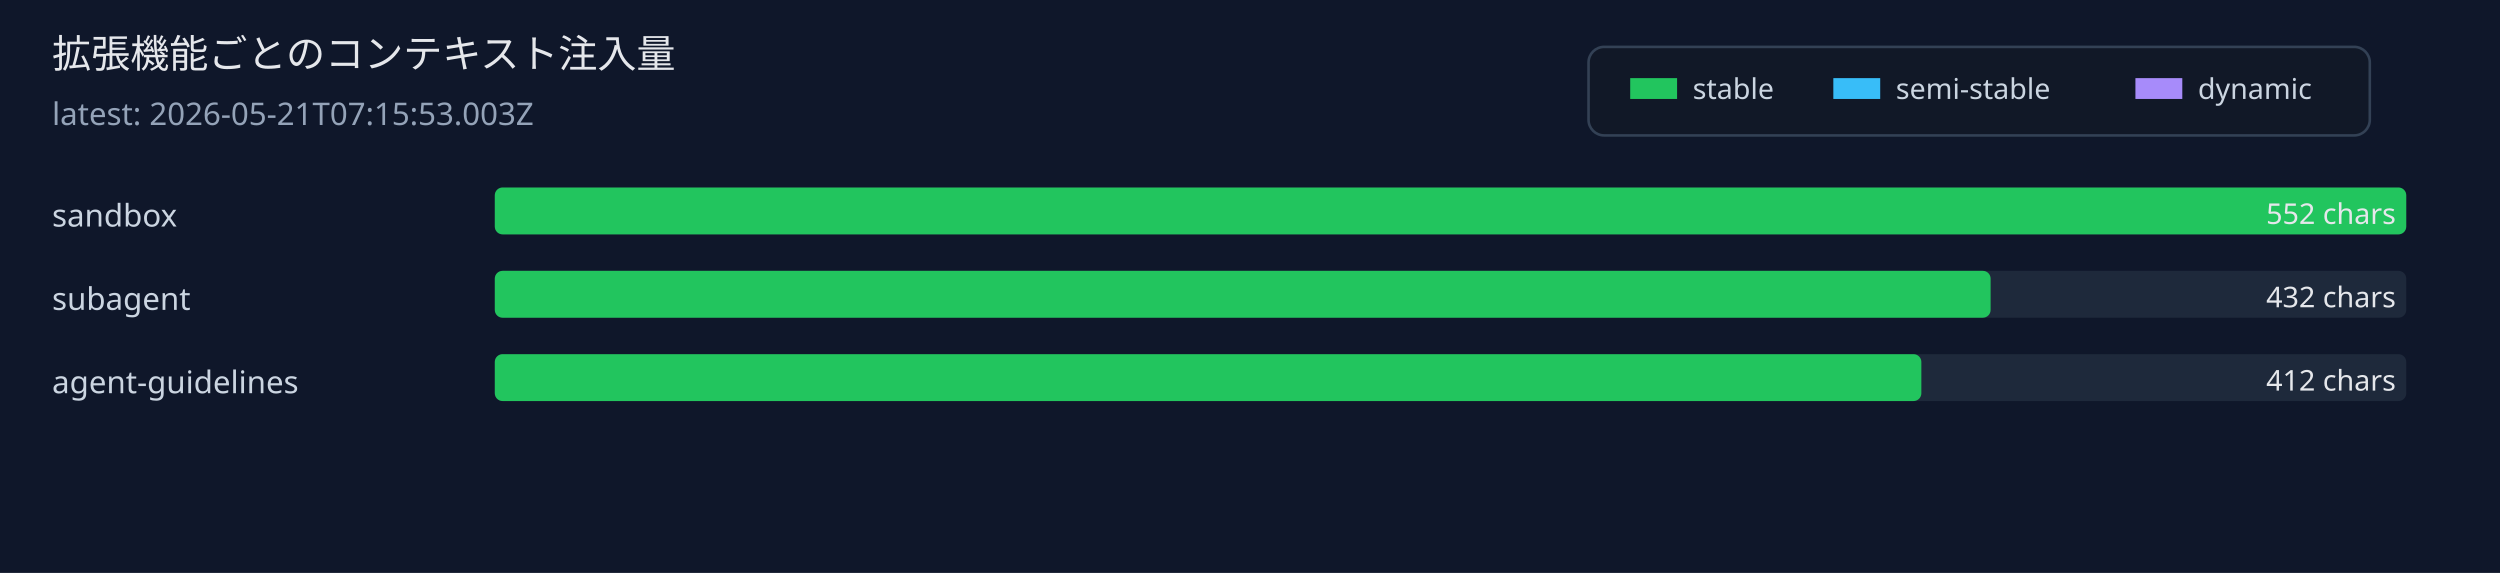
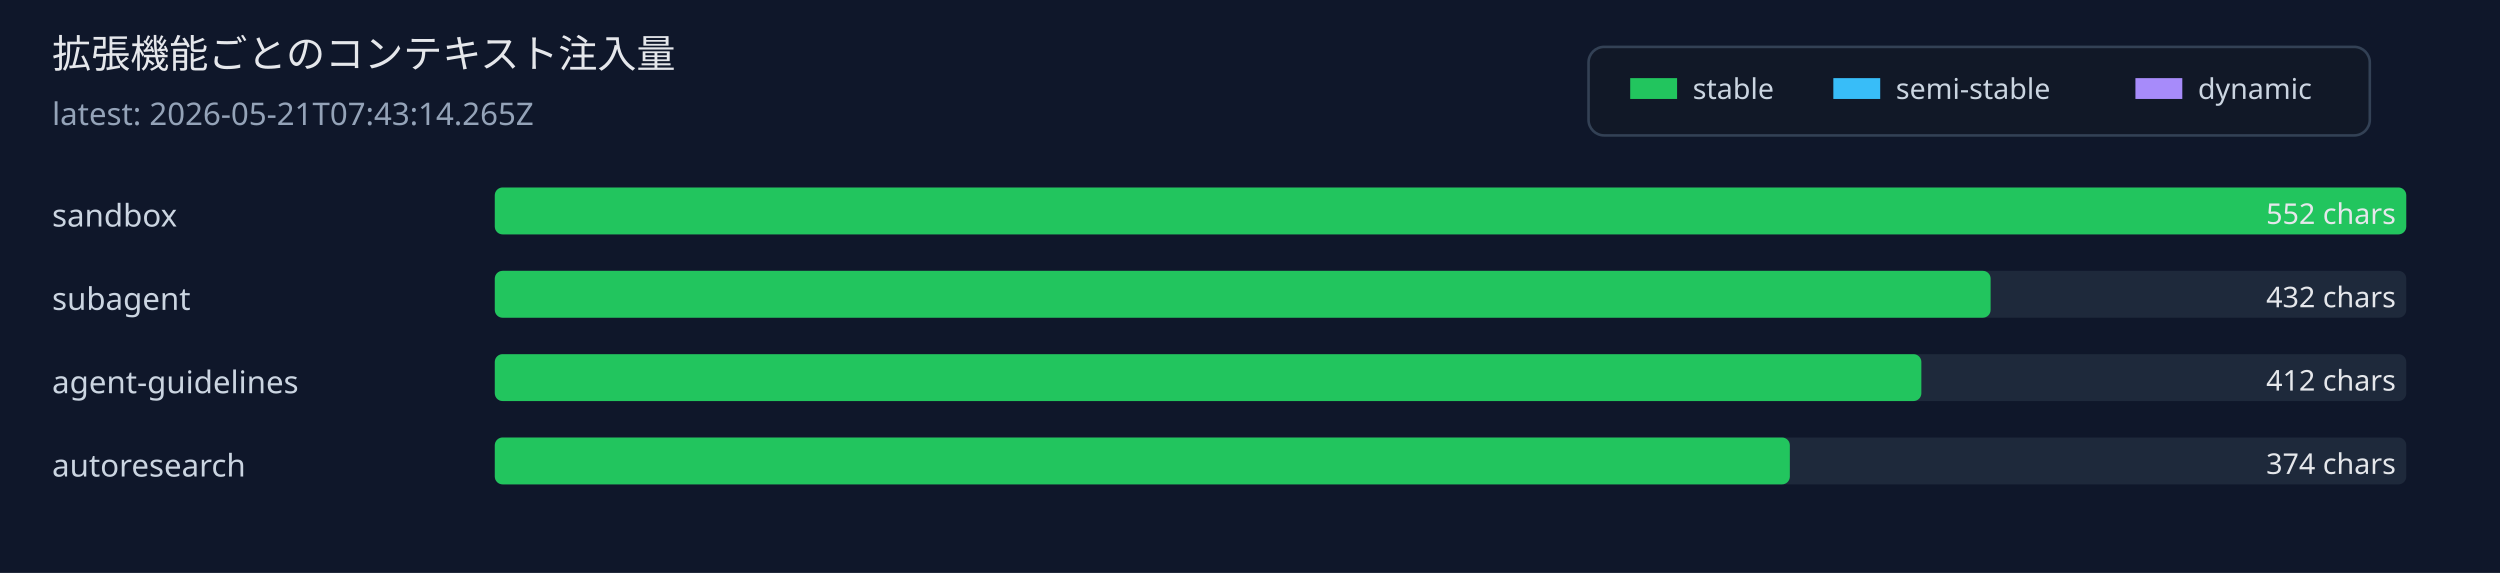
<svg xmlns="http://www.w3.org/2000/svg" width="960" height="220" viewBox="0 0 960 220">
  <rect width="100%" height="100%" fill="#0f172a" />
  <text x="20" y="26" fill="#e5e7eb" font-family="sans-serif" font-size="15">拡張機能ごとのコンテキスト注入量</text>
-   <text x="20" y="48" fill="#94a3b8" font-family="sans-serif" font-size="12">latest: 2026-05-21T07:15:53.003Z</text>
+   <text x="20" y="48" fill="#94a3b8" font-family="sans-serif" font-size="12">latest: 2026-05-21T07:43:14.265Z</text>
  <rect x="610" y="18" width="300" height="34" rx="6" fill="#111827" stroke="#334155" />
  <rect x="626" y="30" width="18" height="8" fill="#22c55e" />
  <text x="650" y="38" fill="#cbd5e1" font-family="sans-serif" font-size="11">stable</text>
  <rect x="704" y="30" width="18" height="8" fill="#38bdf8" />
  <text x="728" y="38" fill="#cbd5e1" font-family="sans-serif" font-size="11">semi-stable</text>
  <rect x="820" y="30" width="18" height="8" fill="#a78bfa" />
  <text x="844" y="38" fill="#cbd5e1" font-family="sans-serif" font-size="11">dynamic</text>
  <text x="20" y="87" fill="#cbd5e1" font-family="sans-serif" font-size="12">sandbox</text>
  <rect x="190" y="72" width="734" height="18" fill="#1e293b" rx="3" />
  <rect x="190" y="72" width="734.0" height="18" fill="#22c55e" rx="3" />
  <rect x="924.0" y="72" width="0.0" height="18" fill="#38bdf8" />
  <rect x="924.0" y="72" width="0.0" height="18" fill="#a78bfa" />
  <text x="920" y="86" fill="#e5e7eb" font-family="sans-serif" font-size="11" text-anchor="end">552 chars</text>
  <text x="20" y="119" fill="#cbd5e1" font-family="sans-serif" font-size="12">subagent</text>
  <rect x="190" y="104" width="734" height="18" fill="#1e293b" rx="3" />
  <rect x="190" y="104" width="574.4" height="18" fill="#22c55e" rx="3" />
  <rect x="764.4" y="104" width="0.0" height="18" fill="#38bdf8" />
  <rect x="764.4" y="104" width="0.0" height="18" fill="#a78bfa" />
  <text x="920" y="118" fill="#e5e7eb" font-family="sans-serif" font-size="11" text-anchor="end">432 chars</text>
  <text x="20" y="151" fill="#cbd5e1" font-family="sans-serif" font-size="12">agent-guidelines</text>
  <rect x="190" y="136" width="734" height="18" fill="#1e293b" rx="3" />
  <rect x="190" y="136" width="547.8" height="18" fill="#22c55e" rx="3" />
  <rect x="737.8" y="136" width="0.0" height="18" fill="#38bdf8" />
  <rect x="737.8" y="136" width="0.0" height="18" fill="#a78bfa" />
  <text x="920" y="150" fill="#e5e7eb" font-family="sans-serif" font-size="11" text-anchor="end">412 chars</text>
+   <text x="20" y="183" fill="#cbd5e1" font-family="sans-serif" font-size="12">autoresearch</text>
+   <rect x="190" y="168" width="734" height="18" fill="#1e293b" rx="3" />
+   <rect x="190" y="168" width="497.3" height="18" fill="#22c55e" rx="3" />
+   <rect x="687.3" y="168" width="0.0" height="18" fill="#38bdf8" />
+   <rect x="687.3" y="168" width="0.0" height="18" fill="#a78bfa" />
+   <text x="920" y="182" fill="#e5e7eb" font-family="sans-serif" font-size="11" text-anchor="end">374 chars</text>
</svg>
